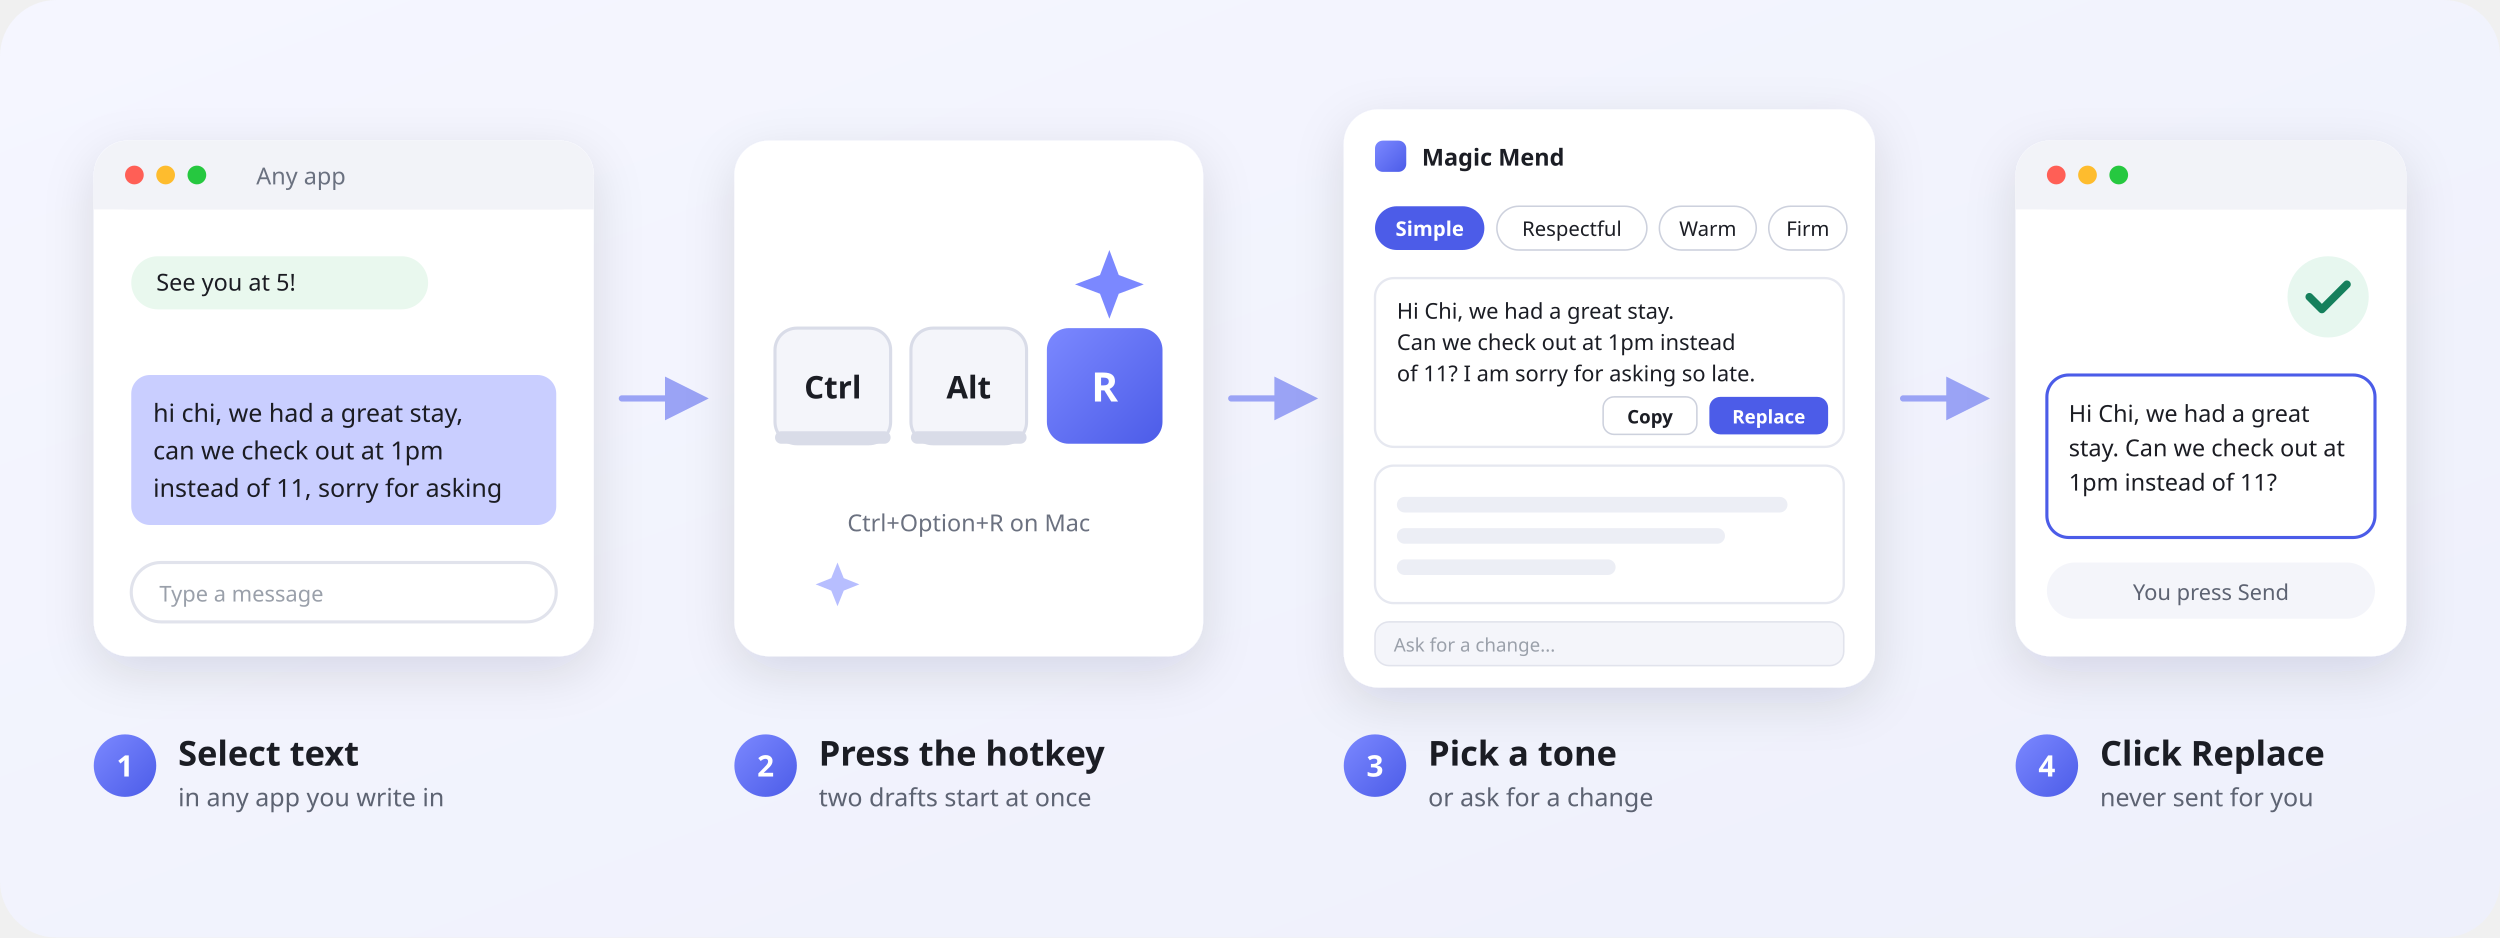
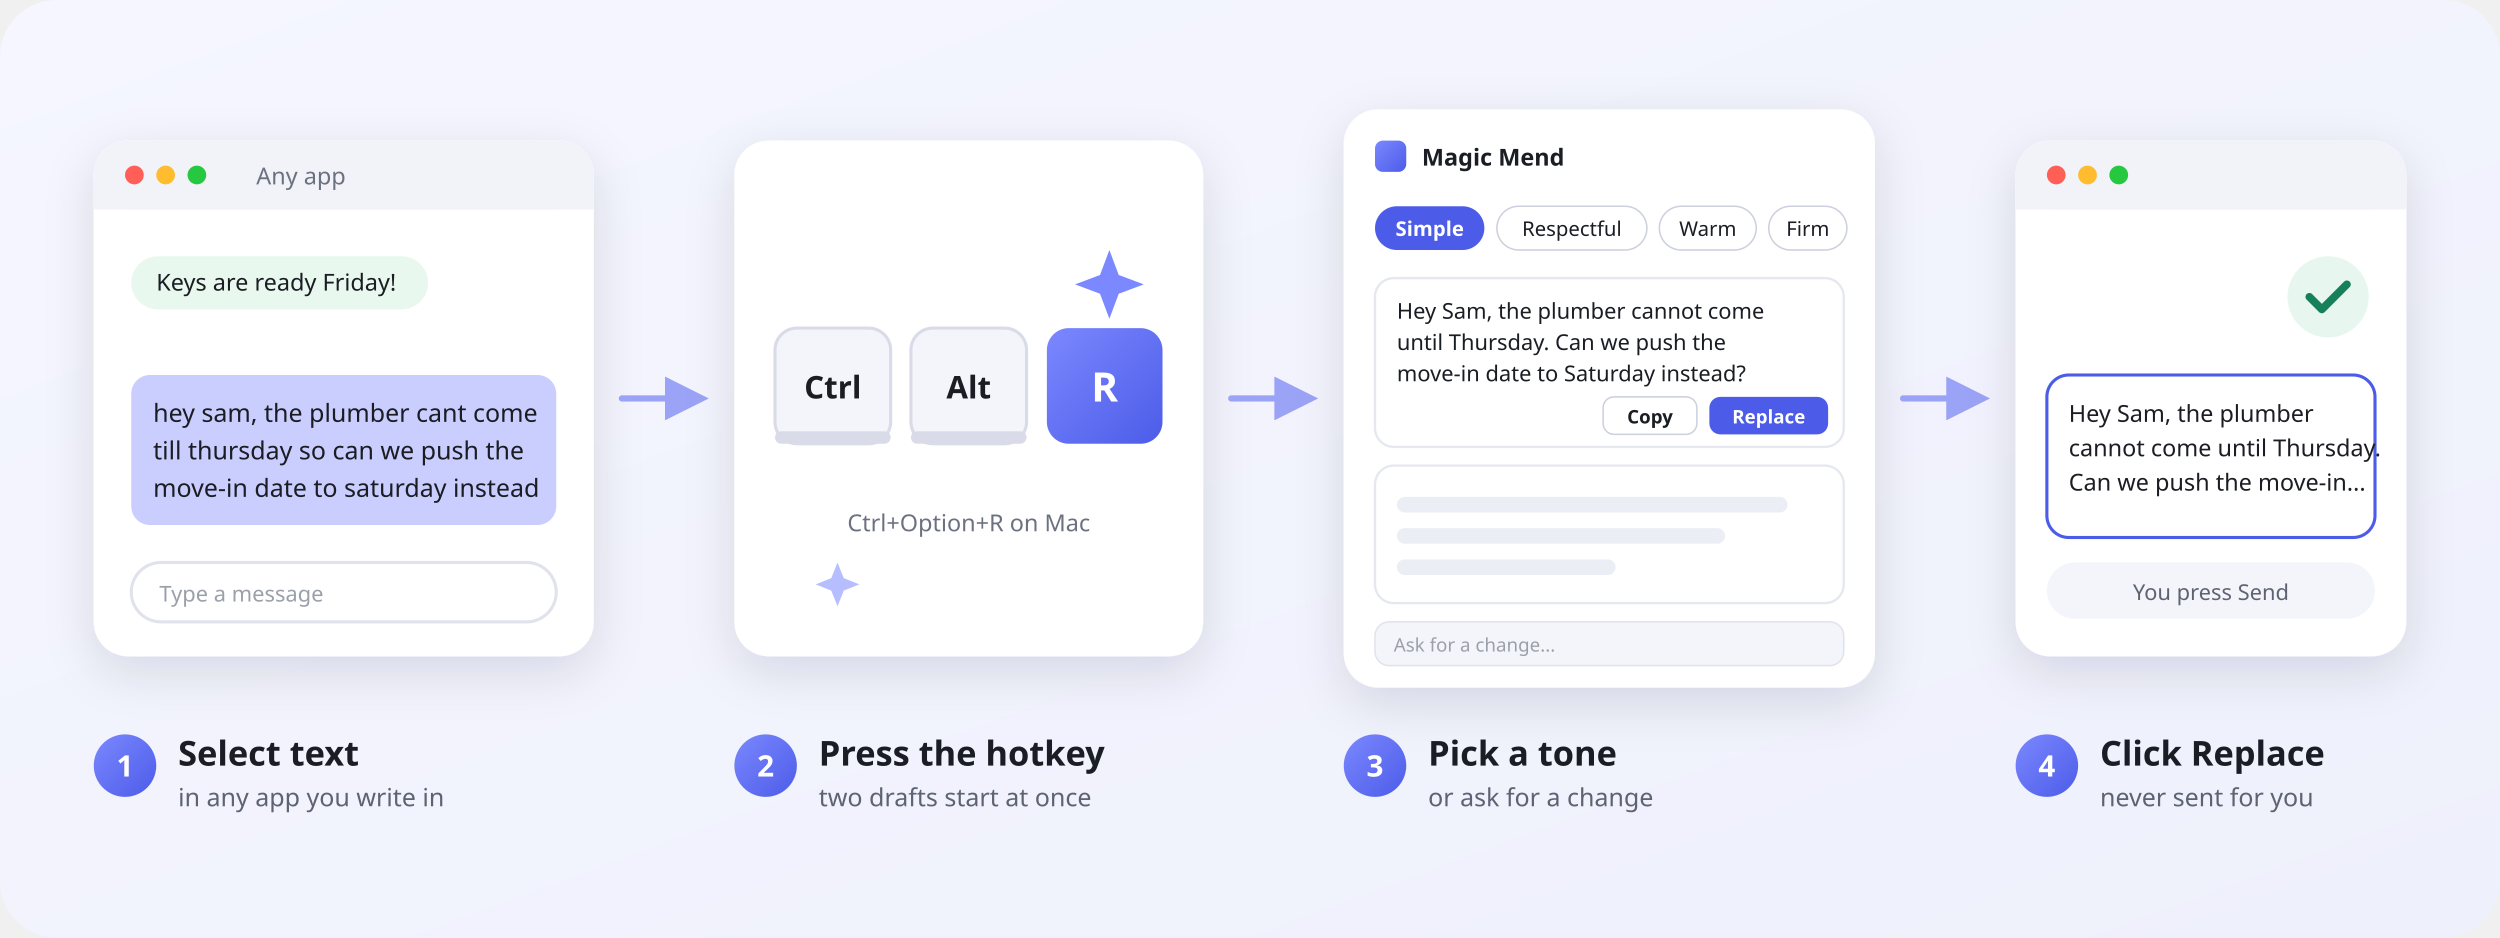
<svg xmlns="http://www.w3.org/2000/svg" viewBox="0 0 1600 600" font-family="Segoe UI, Segoe UI Variable Display, sans-serif">
  <defs>
    <linearGradient id="bg" x1="0" y1="0" x2="1" y2="1">
      <stop offset="0" stop-color="#F5F6FF" />
      <stop offset="1" stop-color="#EEF0FB" />
    </linearGradient>
    <linearGradient id="accent" x1="0" y1="0" x2="1" y2="1">
      <stop offset="0" stop-color="#7B88FF" />
      <stop offset="1" stop-color="#4C5CE8" />
    </linearGradient>
    <filter id="shadow" x="-20%" y="-20%" width="140%" height="150%">
      <feDropShadow dx="0" dy="10" stdDeviation="16" flood-color="#1B1D3A" flood-opacity="0.12" />
    </filter>
    <marker id="arrow" viewBox="0 0 10 10" refX="8" refY="5" markerWidth="7" markerHeight="7" orient="auto">
      <path d="M0 0 L10 5 L0 10 z" fill="#9AA3F5" />
    </marker>
  </defs>
  <rect width="1600" height="600" rx="36" fill="url(#bg)" />
  <g transform="translate(60 90)" filter="url(#shadow)">
    <rect width="320" height="330" rx="22" fill="#fff" />
    <rect width="320" height="44" rx="22" fill="#F2F3F8" />
    <rect y="22" width="320" height="22" fill="#F2F3F8" />
    <circle cx="26" cy="22" r="6" fill="#FF5F57" />
    <circle cx="46" cy="22" r="6" fill="#FEBC2E" />
    <circle cx="66" cy="22" r="6" fill="#28C840" />
    <text x="104" y="28" font-size="15" fill="#6B7180">Any app</text>
    <rect x="24" y="74" width="190" height="34" rx="17" fill="#E9F8EE" />
-     <text x="40" y="96" font-size="15" fill="#1B1D24">See you at 5!</text>
+     <text x="40" y="96" font-size="15" fill="#1B1D24">Keys are ready Friday!</text>
    <rect x="24" y="150" width="272" height="96" rx="12" fill="#C9CEFF" />
-     <text x="38" y="180" font-size="16" fill="#1B1D24">hi chi, we had a great stay,</text>
-     <text x="38" y="204" font-size="16" fill="#1B1D24">can we check out at 1pm</text>
-     <text x="38" y="228" font-size="16" fill="#1B1D24">instead of 11, sorry for asking</text>
+     <text x="38" y="180" font-size="16" fill="#1B1D24">hey sam, the plumber cant come</text>
+     <text x="38" y="204" font-size="16" fill="#1B1D24">till thursday so can we push the</text>
+     <text x="38" y="228" font-size="16" fill="#1B1D24">move-in date to saturday instead</text>
    <rect x="24" y="270" width="272" height="38" rx="19" fill="none" stroke="#E1E3EC" stroke-width="2" />
    <text x="42" y="295" font-size="14" fill="#9AA0AA">Type a message</text>
  </g>
  <g transform="translate(60 470)">
    <circle cx="20" cy="20" r="20" fill="url(#accent)" />
    <text x="20" y="27" font-size="19" font-weight="700" fill="#fff" text-anchor="middle">1</text>
    <text x="54" y="20" font-size="22" font-weight="700" fill="#1B1D24">Select text</text>
    <text x="54" y="46" font-size="16" fill="#5D6372">in any app you write in</text>
  </g>
  <path d="M398 255 L448 255" stroke="#9AA3F5" stroke-width="4" stroke-linecap="round" marker-end="url(#arrow)" />
  <g transform="translate(470 90)" filter="url(#shadow)">
    <rect width="300" height="330" rx="22" fill="#fff" />
  </g>
  <g transform="translate(470 90)">
    <g transform="translate(26 120)">
      <rect width="74" height="74" rx="14" fill="#F4F5FA" stroke="#D9DCE8" stroke-width="2" />
      <rect y="66" width="74" height="8" rx="4" fill="#D9DCE8" />
      <text x="37" y="45" font-size="20" font-weight="600" fill="#1B1D24" text-anchor="middle">Ctrl</text>
      <rect x="87" width="74" height="74" rx="14" fill="#F4F5FA" stroke="#D9DCE8" stroke-width="2" />
      <rect x="87" y="66" width="74" height="8" rx="4" fill="#D9DCE8" />
      <text x="124" y="45" font-size="20" font-weight="600" fill="#1B1D24" text-anchor="middle">Alt</text>
      <rect x="174" width="74" height="74" rx="14" fill="url(#accent)" />
      <text x="211" y="47" font-size="26" font-weight="700" fill="#fff" text-anchor="middle">R</text>
    </g>
    <text x="150" y="250" font-size="15" fill="#6B7180" text-anchor="middle">Ctrl+Option+R on Mac</text>
    <path d="M240 70 l6 16 l16 6 l-16 6 l-6 16 l-6 -16 l-16 -6 l16 -6 z" fill="#7B88FF" />
    <path d="M66 270 l4 10 l10 4 l-10 4 l-4 10 l-4 -10 l-10 -4 l10 -4 z" fill="#B7BEFF" />
  </g>
  <g transform="translate(470 470)">
    <circle cx="20" cy="20" r="20" fill="url(#accent)" />
    <text x="20" y="27" font-size="19" font-weight="700" fill="#fff" text-anchor="middle">2</text>
    <text x="54" y="20" font-size="22" font-weight="700" fill="#1B1D24">Press the hotkey</text>
    <text x="54" y="46" font-size="16" fill="#5D6372">two drafts start at once</text>
  </g>
  <path d="M788 255 L838 255" stroke="#9AA3F5" stroke-width="4" stroke-linecap="round" marker-end="url(#arrow)" />
  <g transform="translate(860 70)" filter="url(#shadow)">
    <rect width="340" height="370" rx="22" fill="#fff" />
  </g>
  <g transform="translate(860 70)">
    <rect x="20" y="20" width="20" height="20" rx="5" fill="url(#accent)" />
    <text x="50" y="36" font-size="15" font-weight="700" fill="#1B1D24">Magic Mend</text>
    <g font-size="13">
      <rect x="20" y="62" width="70" height="28" rx="14" fill="#4C5CE8" />
      <text x="55" y="81" fill="#fff" font-weight="600" text-anchor="middle">Simple</text>
      <rect x="98" y="62" width="96" height="28" rx="14" fill="none" stroke="#CDD1DD" />
      <text x="146" y="81" fill="#1B1D24" text-anchor="middle">Respectful</text>
      <rect x="202" y="62" width="62" height="28" rx="14" fill="none" stroke="#CDD1DD" />
      <text x="233" y="81" fill="#1B1D24" text-anchor="middle">Warm</text>
      <rect x="272" y="62" width="50" height="28" rx="14" fill="none" stroke="#CDD1DD" />
      <text x="297" y="81" fill="#1B1D24" text-anchor="middle">Firm</text>
    </g>
    <rect x="20" y="108" width="300" height="108" rx="12" fill="#fff" stroke="#E6E8F0" stroke-width="1.5" />
-     <text x="34" y="134" font-size="14" fill="#1B1D24">Hi Chi, we had a great stay.</text>
-     <text x="34" y="154" font-size="14" fill="#1B1D24">Can we check out at 1pm instead</text>
-     <text x="34" y="174" font-size="14" fill="#1B1D24">of 11? I am sorry for asking so late.</text>
+     <text x="34" y="134" font-size="14" fill="#1B1D24">Hey Sam, the plumber cannot come</text>
+     <text x="34" y="154" font-size="14" fill="#1B1D24">until Thursday. Can we push the</text>
+     <text x="34" y="174" font-size="14" fill="#1B1D24">move-in date to Saturday instead?</text>
    <rect x="166" y="184" width="60" height="24" rx="7" fill="none" stroke="#CDD1DD" />
    <text x="196" y="201" font-size="12" font-weight="600" fill="#1B1D24" text-anchor="middle">Copy</text>
    <rect x="234" y="184" width="76" height="24" rx="7" fill="#4C5CE8" />
    <text x="272" y="201" font-size="12" font-weight="600" fill="#fff" text-anchor="middle">Replace</text>
    <rect x="20" y="228" width="300" height="88" rx="12" fill="#fff" stroke="#E6E8F0" stroke-width="1.5" />
    <rect x="34" y="248" width="250" height="10" rx="5" fill="#ECEEF5" />
    <rect x="34" y="268" width="210" height="10" rx="5" fill="#ECEEF5" />
    <rect x="34" y="288" width="140" height="10" rx="5" fill="#ECEEF5" />
    <rect x="20" y="328" width="300" height="28" rx="9" fill="#F4F5FA" stroke="#E1E3EC" />
    <text x="32" y="347" font-size="12" fill="#9AA0AA">Ask for a change...</text>
  </g>
  <g transform="translate(860 470)">
    <circle cx="20" cy="20" r="20" fill="url(#accent)" />
    <text x="20" y="27" font-size="19" font-weight="700" fill="#fff" text-anchor="middle">3</text>
    <text x="54" y="20" font-size="22" font-weight="700" fill="#1B1D24">Pick a tone</text>
    <text x="54" y="46" font-size="16" fill="#5D6372">or ask for a change</text>
  </g>
  <path d="M1218 255 L1268 255" stroke="#9AA3F5" stroke-width="4" stroke-linecap="round" marker-end="url(#arrow)" />
  <g transform="translate(1290 90)" filter="url(#shadow)">
    <rect width="250" height="330" rx="22" fill="#fff" />
    <rect width="250" height="44" rx="22" fill="#F2F3F8" />
    <rect y="22" width="250" height="22" fill="#F2F3F8" />
    <circle cx="26" cy="22" r="6" fill="#FF5F57" />
    <circle cx="46" cy="22" r="6" fill="#FEBC2E" />
    <circle cx="66" cy="22" r="6" fill="#28C840" />
    <rect x="20" y="150" width="210" height="104" rx="14" fill="none" stroke="#4C5CE8" stroke-width="2" />
-     <text x="34" y="180" font-size="15" fill="#1B1D24">Hi Chi, we had a great</text>
-     <text x="34" y="202" font-size="15" fill="#1B1D24">stay. Can we check out at</text>
-     <text x="34" y="224" font-size="15" fill="#1B1D24">1pm instead of 11?</text>
+     <text x="34" y="180" font-size="15" fill="#1B1D24">Hey Sam, the plumber</text>
+     <text x="34" y="202" font-size="15" fill="#1B1D24">cannot come until Thursday.</text>
+     <text x="34" y="224" font-size="15" fill="#1B1D24">Can we push the move-in...</text>
    <rect x="20" y="270" width="210" height="36" rx="18" fill="#F4F5FA" />
    <text x="125" y="294" font-size="14" fill="#5D6372" text-anchor="middle">You press Send</text>
    <circle cx="200" cy="100" r="26" fill="#E7F7EF" />
    <path d="M188 100 l8 8 l16 -16" stroke="#12805C" stroke-width="5" fill="none" stroke-linecap="round" stroke-linejoin="round" />
  </g>
  <g transform="translate(1290 470)">
    <circle cx="20" cy="20" r="20" fill="url(#accent)" />
    <text x="20" y="27" font-size="19" font-weight="700" fill="#fff" text-anchor="middle">4</text>
    <text x="54" y="20" font-size="22" font-weight="700" fill="#1B1D24">Click Replace</text>
    <text x="54" y="46" font-size="16" fill="#5D6372">never sent for you</text>
  </g>
</svg>
